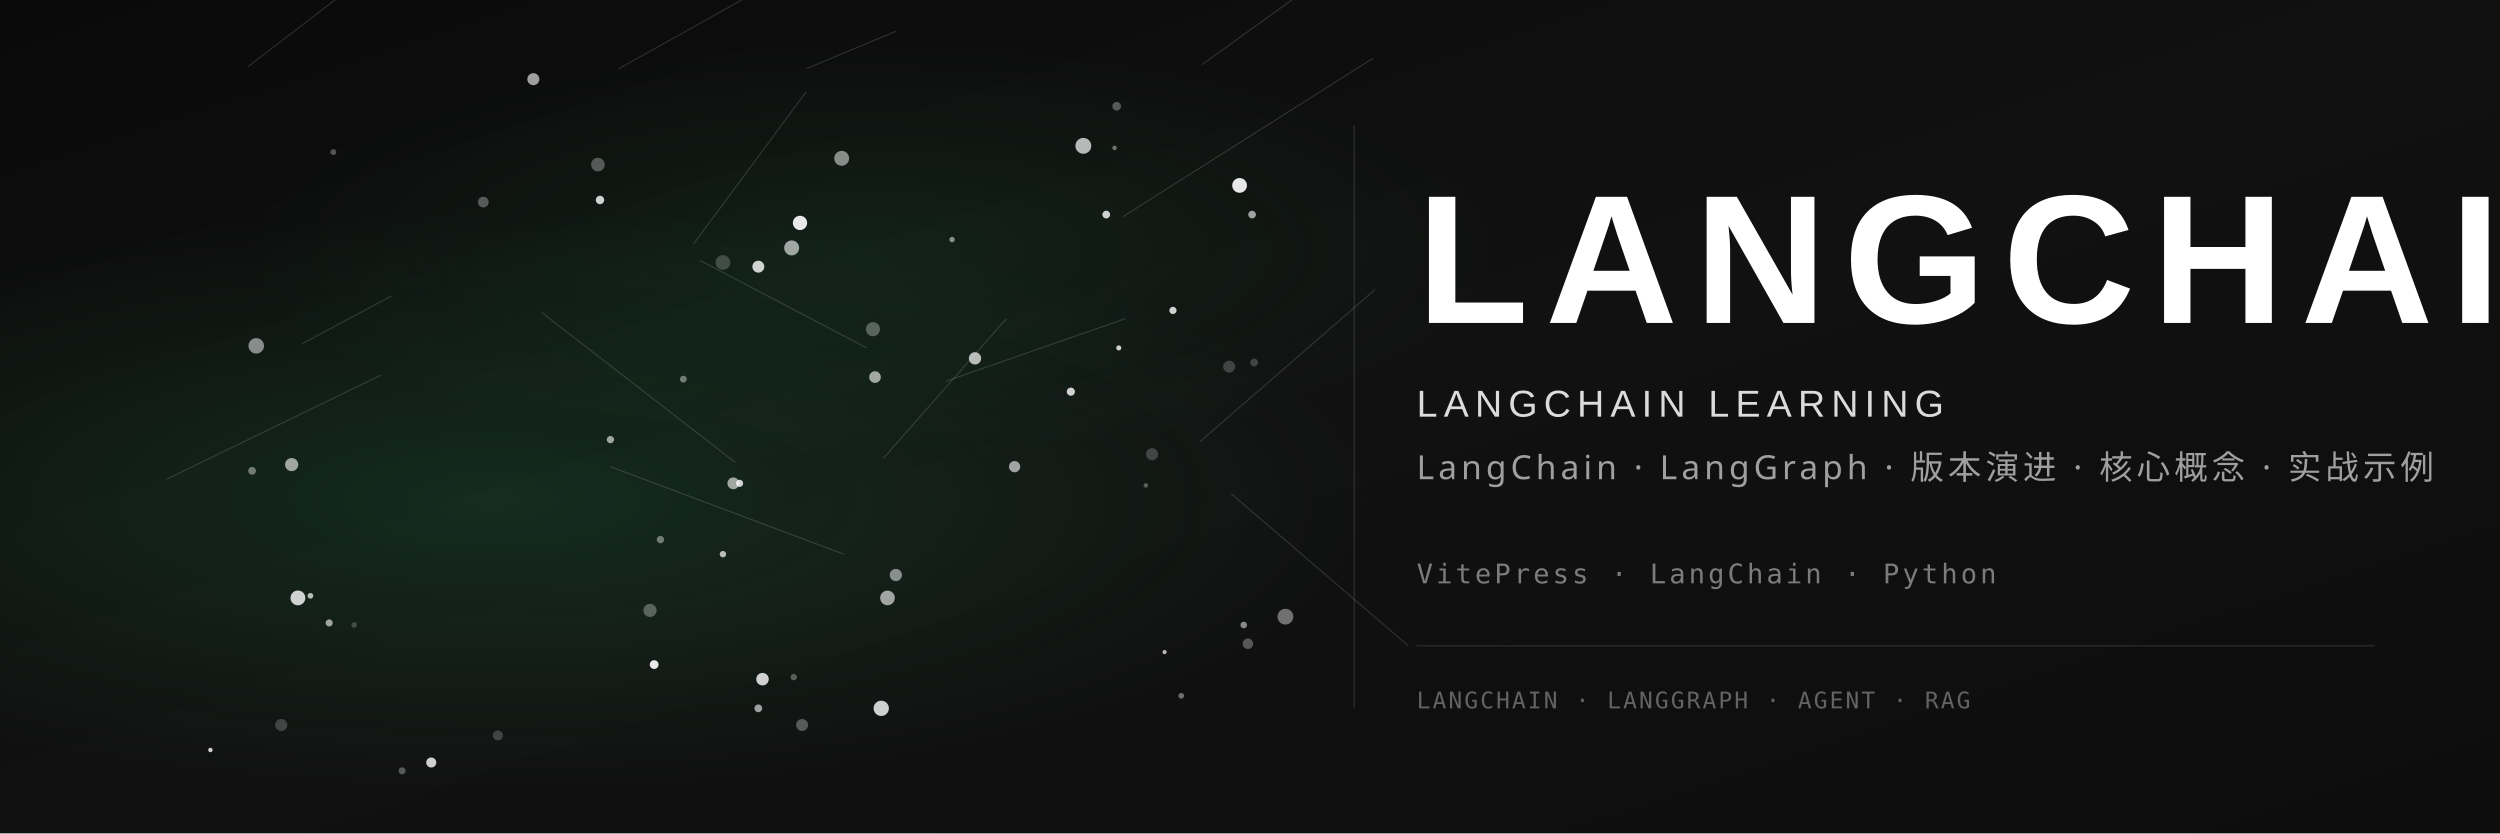
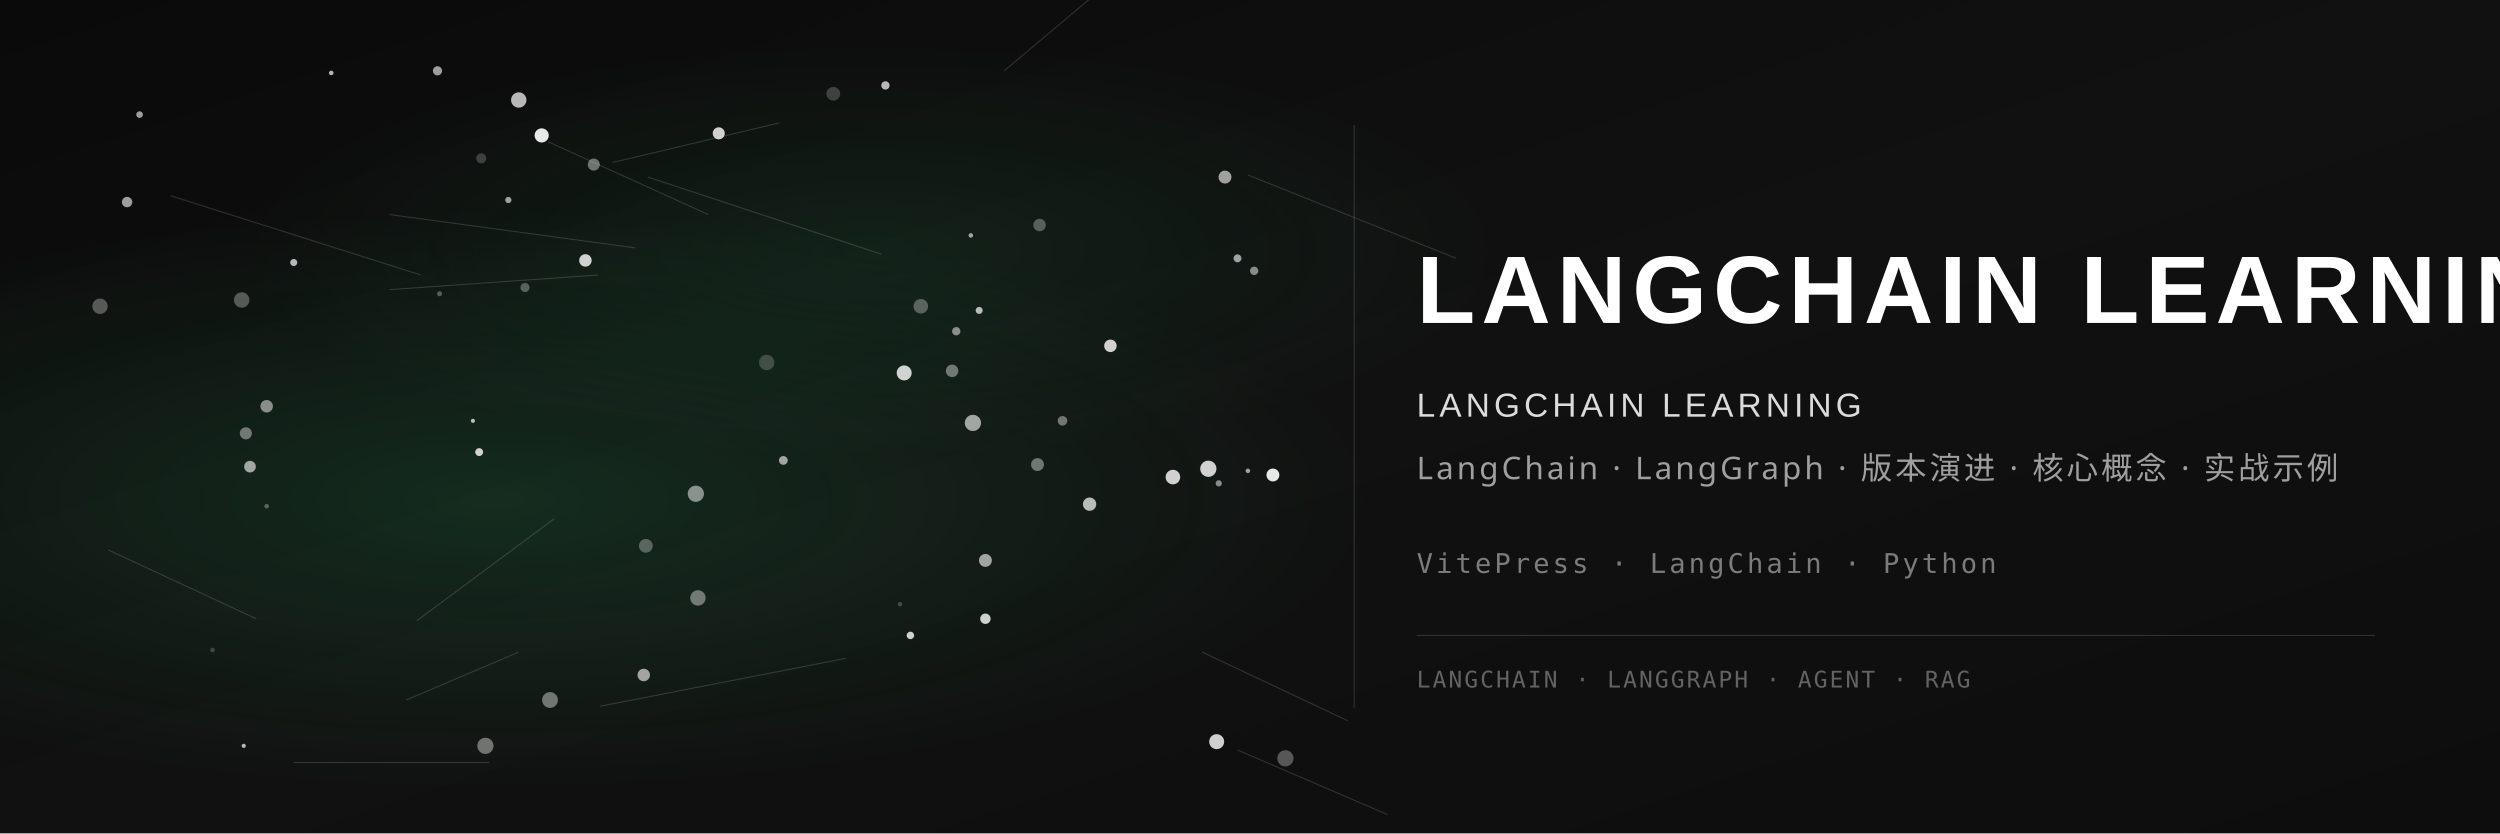
<svg xmlns="http://www.w3.org/2000/svg" viewBox="0 0 1200 400" width="1200" height="400">
  <defs>
    <linearGradient id="bg" x1="0%" y1="0%" x2="100%" y2="100%">
      <stop offset="0%" style="stop-color:#0a0a0a" />
      <stop offset="50%" style="stop-color:#111111" />
      <stop offset="100%" style="stop-color:#0d0d0d" />
    </linearGradient>
    <radialGradient id="glow1" cx="20%" cy="60%" r="35%">
      <stop offset="0%" style="stop-color:#2ECC71;stop-opacity:0.15" />
      <stop offset="100%" style="stop-color:#2ECC71;stop-opacity:0" />
    </radialGradient>
    <radialGradient id="glow2" cx="35%" cy="30%" r="25%">
      <stop offset="0%" style="stop-color:#2ECC71;stop-opacity:0.1" />
      <stop offset="100%" style="stop-color:#2ECC71;stop-opacity:0" />
    </radialGradient>
  </defs>
  <rect width="1200" height="400" fill="url(#bg)" />
  <rect width="1200" height="400" fill="url(#glow1)" />
  <rect width="1200" height="400" fill="url(#glow2)" />
-   <circle cx="384" cy="107" r="3.439" fill="white" opacity="0.9" />
-   <circle cx="537" cy="167" r="1.219" fill="white" opacity="0.8" />
-   <circle cx="426" cy="287" r="3.525" fill="white" opacity="0.6" />
-   <circle cx="364" cy="128" r="2.866" fill="white" opacity="0.8" />
-   <circle cx="239" cy="353" r="2.405" fill="white" opacity="0.2" />
-   <circle cx="135" cy="348" r="2.901" fill="white" opacity="0.2" />
-   <circle cx="457" cy="115" r="1.301" fill="white" opacity="0.5" />
-   <circle cx="364" cy="340" r="1.866" fill="white" opacity="0.6" />
-   <circle cx="599" cy="309" r="2.521" fill="white" opacity="0.3" />
-   <circle cx="617" cy="296" r="3.792" fill="white" opacity="0.4" />
-   <circle cx="423" cy="340" r="3.671" fill="white" opacity="0.8" />
-   <circle cx="328" cy="182" r="1.649" fill="white" opacity="0.4" />
-   <circle cx="536" cy="51" r="2.081" fill="white" opacity="0.3" />
-   <circle cx="385" cy="348" r="2.871" fill="white" opacity="0.3" />
-   <circle cx="419" cy="158" r="3.391" fill="white" opacity="0.3" />
-   <circle cx="140" cy="223" r="3.16" fill="white" opacity="0.6" />
-   <circle cx="149" cy="286" r="1.375" fill="white" opacity="0.7" />
-   <circle cx="602" cy="174" r="1.871" fill="white" opacity="0.2" />
-   <circle cx="563" cy="149" r="1.747" fill="white" opacity="0.8" />
-   <circle cx="553" cy="218" r="2.905" fill="white" opacity="0.2" />
-   <circle cx="550" cy="233" r="1.092" fill="white" opacity="0.3" />
-   <circle cx="288" cy="96" r="2.022" fill="white" opacity="0.8" />
-   <circle cx="143" cy="287" r="3.558" fill="white" opacity="0.8" />
-   <circle cx="535" cy="71" r="1.086" fill="white" opacity="0.4" />
-   <circle cx="514" cy="188" r="1.954" fill="white" opacity="0.8" />
-   <circle cx="314" cy="319" r="2.108" fill="white" opacity="0.9" />
-   <circle cx="567" cy="334" r="1.355" fill="white" opacity="0.4" />
-   <circle cx="158" cy="299" r="1.71" fill="white" opacity="0.6" />
-   <circle cx="123" cy="166" r="3.73" fill="white" opacity="0.5" />
-   <circle cx="256" cy="38" r="2.892" fill="white" opacity="0.6" />
-   <circle cx="487" cy="224" r="2.699" fill="white" opacity="0.6" />
-   <circle cx="381" cy="325" r="1.539" fill="white" opacity="0.3" />
-   <circle cx="590" cy="176" r="2.875" fill="white" opacity="0.2" />
-   <circle cx="170" cy="300" r="1.357" fill="white" opacity="0.2" />
-   <circle cx="232" cy="97" r="2.58" fill="white" opacity="0.3" />
-   <circle cx="207" cy="366" r="2.413" fill="white" opacity="0.8" />
-   <circle cx="531" cy="103" r="1.862" fill="white" opacity="0.8" />
-   <circle cx="597" cy="300" r="1.583" fill="white" opacity="0.5" />
-   <circle cx="366" cy="326" r="3.01" fill="white" opacity="0.8" />
-   <circle cx="312" cy="293" r="3.162" fill="white" opacity="0.3" />
-   <circle cx="160" cy="73" r="1.428" fill="white" opacity="0.3" />
-   <circle cx="352" cy="232" r="2.836" fill="white" opacity="0.6" />
-   <circle cx="193" cy="370" r="1.696" fill="white" opacity="0.3" />
-   <circle cx="347" cy="126" r="3.537" fill="white" opacity="0.2" />
-   <circle cx="430" cy="276" r="2.938" fill="white" opacity="0.5" />
-   <circle cx="559" cy="313" r="1.011" fill="white" opacity="0.7" />
-   <circle cx="317" cy="259" r="1.769" fill="white" opacity="0.4" />
-   <circle cx="347" cy="266" r="1.545" fill="white" opacity="0.7" />
-   <circle cx="595" cy="89" r="3.542" fill="white" opacity="0.9" />
-   <circle cx="355" cy="232" r="1.726" fill="white" opacity="0.8" />
-   <circle cx="404" cy="76" r="3.579" fill="white" opacity="0.5" />
-   <circle cx="101" cy="360" r="1.065" fill="white" opacity="0.8" />
-   <circle cx="601" cy="103" r="1.846" fill="white" opacity="0.6" />
-   <circle cx="380" cy="119" r="3.601" fill="white" opacity="0.6" />
-   <circle cx="293" cy="211" r="1.748" fill="white" opacity="0.6" />
-   <circle cx="468" cy="172" r="2.962" fill="white" opacity="0.7" />
-   <circle cx="287" cy="79" r="3.274" fill="white" opacity="0.3" />
-   <circle cx="420" cy="181" r="2.803" fill="white" opacity="0.6" />
-   <circle cx="121" cy="226" r="1.87" fill="white" opacity="0.4" />
-   <circle cx="520" cy="70" r="3.809" fill="white" opacity="0.7" />
-   <line x1="387" y1="33" x2="430" y2="15" stroke="white" stroke-width="0.5" opacity="0.15" />
-   <line x1="424" y1="220" x2="483" y2="153" stroke="white" stroke-width="0.5" opacity="0.15" />
-   <line x1="539" y1="104" x2="659" y2="28" stroke="white" stroke-width="0.5" opacity="0.15" />
-   <line x1="454" y1="183" x2="540" y2="153" stroke="white" stroke-width="0.5" opacity="0.15" />
-   <line x1="591" y1="237" x2="676" y2="310" stroke="white" stroke-width="0.5" opacity="0.15" />
-   <line x1="119" y1="32" x2="209" y2="-37" stroke="white" stroke-width="0.5" opacity="0.15" />
-   <line x1="297" y1="33" x2="406" y2="-28" stroke="white" stroke-width="0.5" opacity="0.15" />
-   <line x1="333" y1="117" x2="387" y2="44" stroke="white" stroke-width="0.5" opacity="0.15" />
-   <line x1="576" y1="212" x2="660" y2="139" stroke="white" stroke-width="0.5" opacity="0.15" />
-   <line x1="336" y1="125" x2="416" y2="167" stroke="white" stroke-width="0.5" opacity="0.15" />
-   <line x1="145" y1="165" x2="188" y2="142" stroke="white" stroke-width="0.5" opacity="0.15" />
-   <line x1="80" y1="230" x2="183" y2="180" stroke="white" stroke-width="0.5" opacity="0.15" />
-   <line x1="293" y1="224" x2="405" y2="266" stroke="white" stroke-width="0.5" opacity="0.15" />
-   <line x1="577" y1="31" x2="620" y2="0" stroke="white" stroke-width="0.5" opacity="0.15" />
-   <line x1="260" y1="150" x2="353" y2="222" stroke="white" stroke-width="0.5" opacity="0.15" />
+   <circle cx="231" cy="76" r="2.4" fill="white" opacity="0.2" />
+   <circle cx="227" cy="202" r="1.0" fill="white" opacity="0.7" />
+   <circle cx="210" cy="34" r="2.2" fill="white" opacity="0.6" />
+   <circle cx="602" cy="130" r="2.0" fill="white" opacity="0.5" />
+   <circle cx="48" cy="147" r="3.7" fill="white" opacity="0.3" />
+   <circle cx="585" cy="232" r="1.5" fill="white" opacity="0.5" />
+   <circle cx="523" cy="242" r="3.2" fill="white" opacity="0.7" />
+   <circle cx="470" cy="149" r="1.7" fill="white" opacity="0.7" />
+   <circle cx="617" cy="364" r="3.9" fill="white" opacity="0.3" />
+   <circle cx="467" cy="203" r="3.9" fill="white" opacity="0.6" />
+   <circle cx="499" cy="108" r="3.0" fill="white" opacity="0.3" />
+   <circle cx="473" cy="297" r="2.5" fill="white" opacity="0.8" />
+   <circle cx="334" cy="237" r="3.9" fill="white" opacity="0.5" />
+   <circle cx="102" cy="312" r="1.1" fill="white" opacity="0.2" />
+   <circle cx="141" cy="126" r="1.7" fill="white" opacity="0.7" />
+   <circle cx="599" cy="226" r="1.1" fill="white" opacity="0.6" />
+   <circle cx="120" cy="224" r="2.8" fill="white" opacity="0.6" />
+   <circle cx="211" cy="141" r="1.2" fill="white" opacity="0.3" />
+   <circle cx="368" cy="174" r="3.7" fill="white" opacity="0.2" />
+   <circle cx="61" cy="97" r="2.5" fill="white" opacity="0.6" />
+   <circle cx="244" cy="96" r="1.5" fill="white" opacity="0.6" />
+   <circle cx="533" cy="166" r="3.0" fill="white" opacity="0.8" />
+   <circle cx="498" cy="223" r="3.1" fill="white" opacity="0.4" />
+   <circle cx="425" cy="41" r="2.0" fill="white" opacity="0.7" />
+   <circle cx="588" cy="85" r="3.1" fill="white" opacity="0.6" />
+   <circle cx="510" cy="202" r="2.3" fill="white" opacity="0.4" />
+   <circle cx="230" cy="217" r="1.9" fill="white" opacity="0.8" />
+   <circle cx="442" cy="147" r="3.5" fill="white" opacity="0.3" />
+   <circle cx="437" cy="305" r="1.8" fill="white" opacity="0.8" />
+   <circle cx="128" cy="195" r="3.0" fill="white" opacity="0.5" />
+   <circle cx="67" cy="55" r="1.6" fill="white" opacity="0.6" />
+   <circle cx="584" cy="356" r="3.6" fill="white" opacity="0.8" />
+   <circle cx="252" cy="138" r="2.2" fill="white" opacity="0.3" />
+   <circle cx="473" cy="269" r="3.1" fill="white" opacity="0.6" />
+   <circle cx="563" cy="229" r="3.5" fill="white" opacity="0.8" />
+   <circle cx="260" cy="65" r="3.4" fill="white" opacity="0.9" />
+   <circle cx="434" cy="179" r="3.6" fill="white" opacity="0.8" />
+   <circle cx="128" cy="243" r="1.1" fill="white" opacity="0.3" />
+   <circle cx="594" cy="124" r="1.9" fill="white" opacity="0.6" />
+   <circle cx="118" cy="208" r="2.9" fill="white" opacity="0.4" />
+   <circle cx="285" cy="79" r="2.9" fill="white" opacity="0.4" />
+   <circle cx="264" cy="336" r="3.8" fill="white" opacity="0.4" />
+   <circle cx="457" cy="178" r="3.0" fill="white" opacity="0.4" />
+   <circle cx="432" cy="290" r="1.1" fill="white" opacity="0.2" />
+   <circle cx="335" cy="287" r="3.7" fill="white" opacity="0.4" />
+   <circle cx="459" cy="159" r="2.0" fill="white" opacity="0.5" />
+   <circle cx="233" cy="358" r="3.9" fill="white" opacity="0.4" />
+   <circle cx="580" cy="225" r="3.9" fill="white" opacity="0.8" />
+   <circle cx="345" cy="64" r="2.9" fill="white" opacity="0.8" />
+   <circle cx="281" cy="125" r="3.0" fill="white" opacity="0.8" />
+   <circle cx="249" cy="48" r="3.7" fill="white" opacity="0.7" />
+   <circle cx="117" cy="358" r="1.0" fill="white" opacity="0.7" />
+   <circle cx="159" cy="35" r="1.1" fill="white" opacity="0.7" />
+   <circle cx="116" cy="144" r="3.7" fill="white" opacity="0.3" />
+   <circle cx="310" cy="262" r="3.3" fill="white" opacity="0.3" />
+   <circle cx="309" cy="324" r="3.0" fill="white" opacity="0.6" />
+   <circle cx="611" cy="228" r="3.1" fill="white" opacity="0.9" />
+   <circle cx="400" cy="45" r="3.3" fill="white" opacity="0.2" />
+   <circle cx="376" cy="221" r="2.1" fill="white" opacity="0.6" />
+   <circle cx="466" cy="113" r="1.1" fill="white" opacity="0.6" />
+   <line x1="141" y1="366" x2="235" y2="366" stroke="white" stroke-width="0.5" opacity="0.15" />
+   <line x1="294" y1="78" x2="374" y2="59" stroke="white" stroke-width="0.5" opacity="0.15" />
+   <line x1="187" y1="103" x2="305" y2="119" stroke="white" stroke-width="0.5" opacity="0.15" />
+   <line x1="482" y1="34" x2="570" y2="-40" stroke="white" stroke-width="0.5" opacity="0.15" />
+   <line x1="52" y1="264" x2="123" y2="297" stroke="white" stroke-width="0.5" opacity="0.15" />
+   <line x1="599" y1="84" x2="699" y2="124" stroke="white" stroke-width="0.5" opacity="0.15" />
+   <line x1="82" y1="94" x2="202" y2="132" stroke="white" stroke-width="0.5" opacity="0.15" />
+   <line x1="200" y1="298" x2="266" y2="249" stroke="white" stroke-width="0.5" opacity="0.15" />
+   <line x1="577" y1="313" x2="647" y2="346" stroke="white" stroke-width="0.5" opacity="0.15" />
+   <line x1="288" y1="339" x2="406" y2="316" stroke="white" stroke-width="0.5" opacity="0.15" />
+   <line x1="195" y1="336" x2="249" y2="313" stroke="white" stroke-width="0.5" opacity="0.15" />
+   <line x1="594" y1="360" x2="666" y2="391" stroke="white" stroke-width="0.5" opacity="0.15" />
+   <line x1="263" y1="68" x2="340" y2="103" stroke="white" stroke-width="0.5" opacity="0.15" />
+   <line x1="311" y1="85" x2="423" y2="122" stroke="white" stroke-width="0.5" opacity="0.15" />
+   <line x1="187" y1="139" x2="287" y2="132" stroke="white" stroke-width="0.5" opacity="0.15" />
  <line x1="650" y1="60" x2="650" y2="340" stroke="white" stroke-width="0.5" opacity="0.15" />
-   <text x="680" y="155" font-family="'SF Pro Display','Helvetica Neue',Arial,sans-serif" font-size="88" font-weight="800" fill="white" letter-spacing="8">LANGCHAIN LEARNING</text>
-   <text x="680" y="200" font-family="'SF Pro Display','Helvetica Neue',Arial,sans-serif" font-size="18" font-weight="400" fill="white" opacity="0.85" letter-spacing="3">LANGCHAIN LEARNING</text>
-   <text x="680" y="230" font-family="'Noto Sans SC','PingFang SC','Microsoft YaHei',sans-serif" font-size="16" font-weight="300" fill="white" opacity="0.6" letter-spacing="2">LangChain · LangGraph · 版本演进 · 核心概念 · 实战示例</text>
-   <text x="680" y="280" font-family="'SF Mono','Fira Code','Consolas',monospace" font-size="13" fill="white" opacity="0.45" letter-spacing="1.5">VitePress · LangChain · Python</text>
-   <line x1="680" y1="310" x2="1140" y2="310" stroke="white" stroke-width="0.5" opacity="0.15" />
-   <text x="680" y="340" font-family="'SF Mono','Fira Code','Consolas',monospace" font-size="11" fill="white" opacity="0.35" letter-spacing="1">LANGCHAIN · LANGGRAPH · AGENT · RAG</text>
+   <text x="680" y="155" font-family="'SF Pro Display','Helvetica Neue',Arial,sans-serif" font-size="46" font-weight="800" fill="white" letter-spacing="3">LANGCHAIN LEARNING</text>
+   <text x="680" y="200" font-family="'SF Pro Display','Helvetica Neue',Arial,sans-serif" font-size="16" font-weight="400" fill="white" opacity="0.85" letter-spacing="2">LANGCHAIN LEARNING</text>
+   <text x="680" y="230" font-family="'Noto Sans SC','PingFang SC','Microsoft YaHei',sans-serif" font-size="15" font-weight="300" fill="white" opacity="0.6" letter-spacing="1.5">LangChain · LangGraph · 版本演进 · 核心概念 · 实战示例</text>
+   <text x="680" y="275" font-family="'SF Mono','Fira Code','Consolas',monospace" font-size="13" fill="white" opacity="0.45" letter-spacing="1.5">VitePress · LangChain · Python</text>
+   <line x1="680" y1="305" x2="1140" y2="305" stroke="white" stroke-width="0.5" opacity="0.15" />
+   <text x="680" y="330" font-family="'SF Mono','Fira Code','Consolas',monospace" font-size="11" fill="white" opacity="0.35" letter-spacing="1">LANGCHAIN · LANGGRAPH · AGENT · RAG</text>
</svg>
